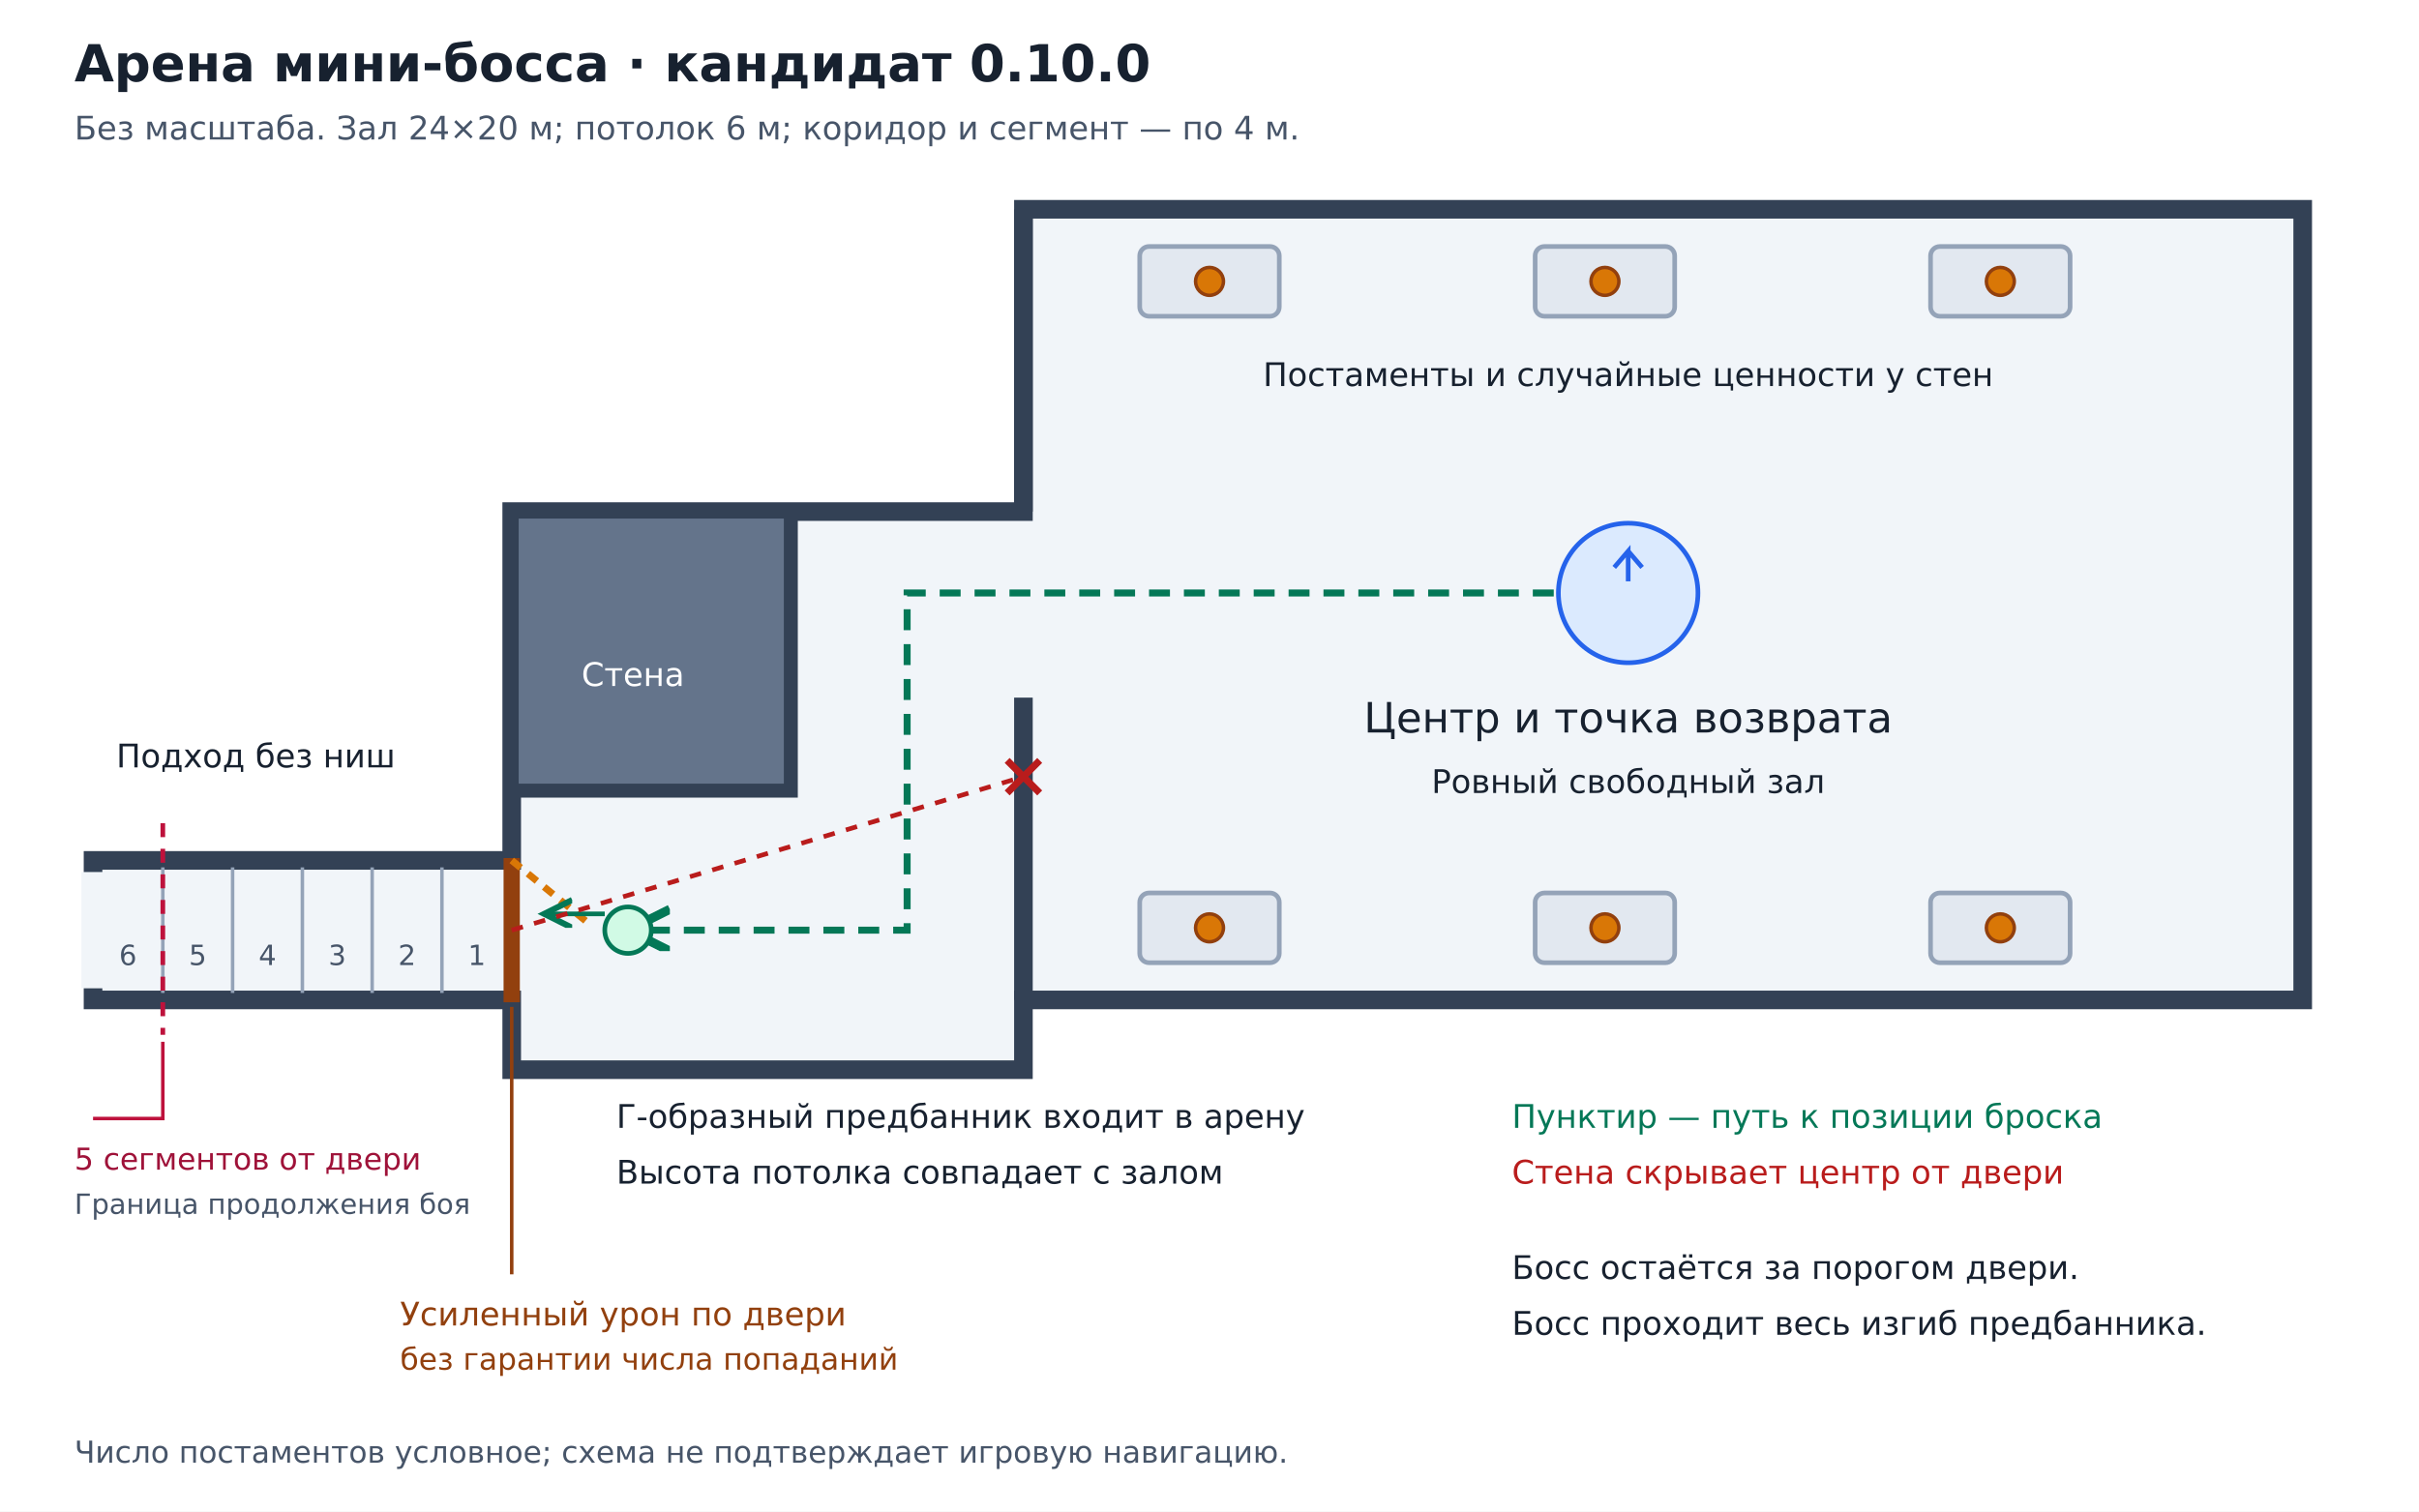
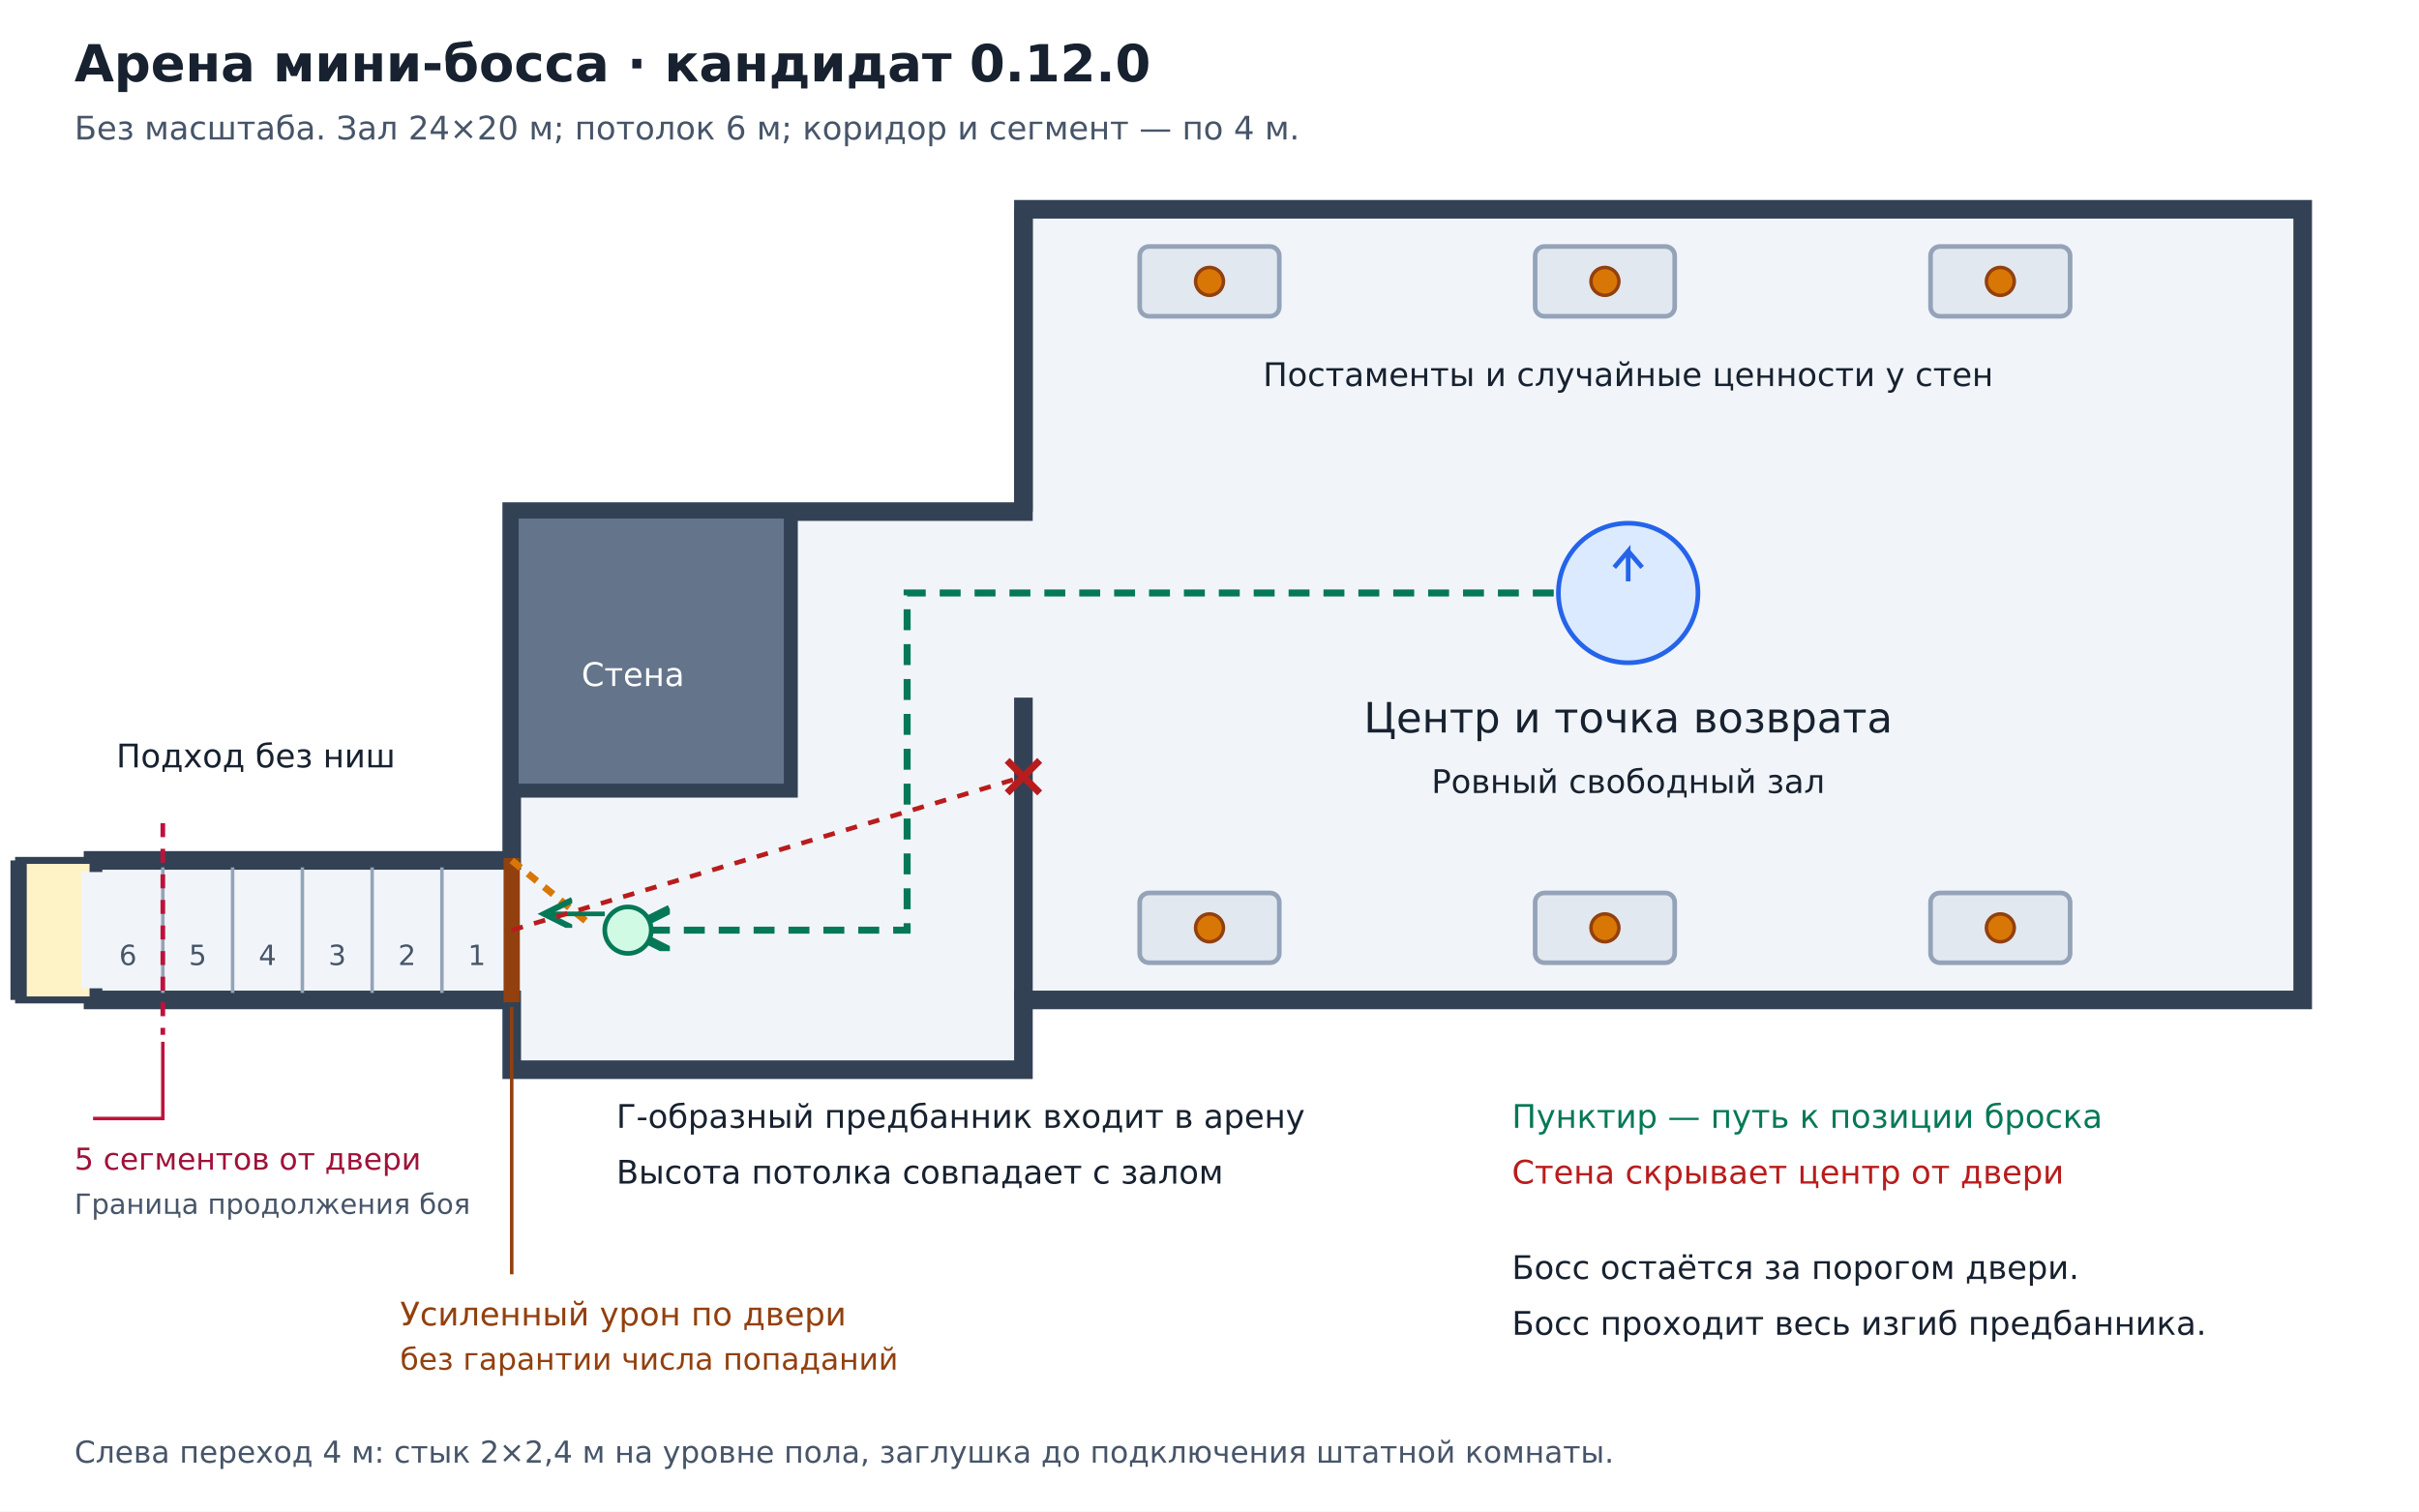
<svg xmlns="http://www.w3.org/2000/svg" width="1040" height="650" viewBox="0 0 1040 650" role="img" aria-labelledby="title description">
  <defs>
    <marker id="arrow" markerWidth="8" markerHeight="8" refX="6" refY="3" orient="auto">
      <path d="M0 0 L6 3 L0 6" fill="none" stroke="#047857" stroke-width="1.3" />
    </marker>
  </defs>
  <rect width="1040" height="650" fill="#ffffff" />
  <g font-family="DejaVu Sans, Arial, sans-serif" fill="#17212f">
-     <text x="32" y="35" font-size="22" font-weight="bold">Арена мини-босса · кандидат 0.10.0</text>
-     <text x="32" y="60" font-size="14" fill="#475569">Без масштаба. Зал 24×20 м; потолок 6 м; коридор и сегмент — по 4 м.</text>
+     <text x="32" y="35" font-size="22" font-weight="bold">Арена мини-босса · кандидат 0.12.0</text>
+     <text x="32" y="60" font-size="14" fill="#475569">
+       Без масштаба. Зал 24×20 м; потолок 6 м; коридор и сегмент — по 4 м.</text>
    <path d="M40 370 H220 V220 H440 V90 H990 V430 H440 V460 H220 V430 H40 Z" fill="#f1f5f9" stroke="#334155" stroke-width="8" />
+     <rect x="8" y="370" width="32" height="60" fill="#fef3c7" stroke="#334155" stroke-width="3" />
+     <path d="M8 370 V430" stroke="#334155" stroke-width="7" />
    <path d="M40 375 V425" stroke="#f1f5f9" stroke-width="10" />
    <path d="M220 220 H340 V340 H220 Z" fill="#64748b" stroke="#334155" stroke-width="6" />
    <path d="M440 90 V220 M440 300 V430" stroke="#334155" stroke-width="8" />
    <path d="M70 373 V427 M100 373 V427 M130 373 V427 M160 373 V427 M190 373 V427" stroke="#94a3b8" stroke-width="1.5" />
    <path d="M220 369 V431" stroke="#92400e" stroke-width="7" />
    <path d="M220 370 L253 397" stroke="#d97706" stroke-width="3" stroke-dasharray="5 4" />
    <path d="M70 354 V445" stroke="#be123c" stroke-width="2" stroke-dasharray="6 5" />
    <g font-size="12" text-anchor="middle" fill="#475569">
      <text x="55" y="415">6</text>
      <text x="85" y="415">5</text>
      <text x="115" y="415">4</text>
      <text x="145" y="415">3</text>
      <text x="175" y="415">2</text>
      <text x="205" y="415">1</text>
    </g>
    <g fill="#e2e8f0" stroke="#94a3b8" stroke-width="2">
      <rect x="490" y="106" width="60" height="30" rx="4" />
      <rect x="660" y="106" width="60" height="30" rx="4" />
      <rect x="830" y="106" width="60" height="30" rx="4" />
      <rect x="490" y="384" width="60" height="30" rx="4" />
      <rect x="660" y="384" width="60" height="30" rx="4" />
      <rect x="830" y="384" width="60" height="30" rx="4" />
    </g>
    <g fill="#d97706" stroke="#92400e" stroke-width="1.5">
      <circle cx="520" cy="121" r="6" />
      <circle cx="690" cy="121" r="6" />
      <circle cx="860" cy="121" r="6" />
      <circle cx="520" cy="399" r="6" />
      <circle cx="690" cy="399" r="6" />
      <circle cx="860" cy="399" r="6" />
    </g>
    <circle cx="700" cy="255" r="30" fill="#dbeafe" stroke="#2563eb" stroke-width="2" />
    <path d="M700 250 V237 L694 244 M700 237 L706 244" fill="none" stroke="#2563eb" stroke-width="2" />
    <text x="700" y="315" text-anchor="middle" font-size="18">Центр и точка возврата</text>
    <text x="700" y="341" text-anchor="middle" font-size="14">Ровный свободный зал</text>
    <text x="700" y="166" text-anchor="middle" font-size="14">Постаменты и случайные ценности у стен</text>
    <path d="M668 255 H390 V400 H270" fill="none" stroke="#047857" stroke-width="3" stroke-dasharray="9 6" marker-end="url(#arrow)" />
    <circle cx="270" cy="400" r="10" fill="#d1fae5" stroke="#047857" stroke-width="2" />
    <path d="M260 393 H234" fill="none" stroke="#047857" stroke-width="2" marker-end="url(#arrow)" />
    <path d="M220 400 L440 334" fill="none" stroke="#b91c1c" stroke-width="2" stroke-dasharray="5 5" />
    <path d="M433 327 L447 341 M447 327 L433 341" stroke="#b91c1c" stroke-width="3" />
    <text x="50" y="330" font-size="14">Подход без ниш</text>
    <text x="250" y="295" font-size="14" fill="#ffffff">Стена</text>
    <text x="265" y="485" font-size="14">Г-образный предбанник входит в арену</text>
    <text x="265" y="509" font-size="14">Высота потолка совпадает с залом</text>
    <path d="M70 448 V481 H40" fill="none" stroke="#be123c" stroke-width="1.5" />
    <text x="32" y="503" font-size="13" fill="#9f1239">5 сегментов от двери</text>
    <text x="32" y="522" font-size="12" fill="#475569">Граница продолжения боя</text>
    <path d="M220 433 V548" stroke="#92400e" stroke-width="1.5" />
    <text x="172" y="570" font-size="14" fill="#92400e">Усиленный урон по двери</text>
    <text x="172" y="589" font-size="13" fill="#92400e">без гарантии числа попаданий</text>
    <text x="650" y="485" font-size="14" fill="#047857">Пунктир — путь к позиции броска</text>
    <text x="650" y="509" font-size="14" fill="#b91c1c">Стена скрывает центр от двери</text>
    <text x="650" y="550" font-size="14">Босс остаётся за порогом двери.</text>
    <text x="650" y="574" font-size="14">Босс проходит весь изгиб предбанника.</text>
    <text x="32" y="629" font-size="13" fill="#475569">
-       Число постаментов условное; схема не подтверждает игровую навигацию.
+       Слева переход 4 м: стык 2×2,4 м на уровне пола, заглушка до подключения штатной комнаты.
    </text>
  </g>
</svg>
